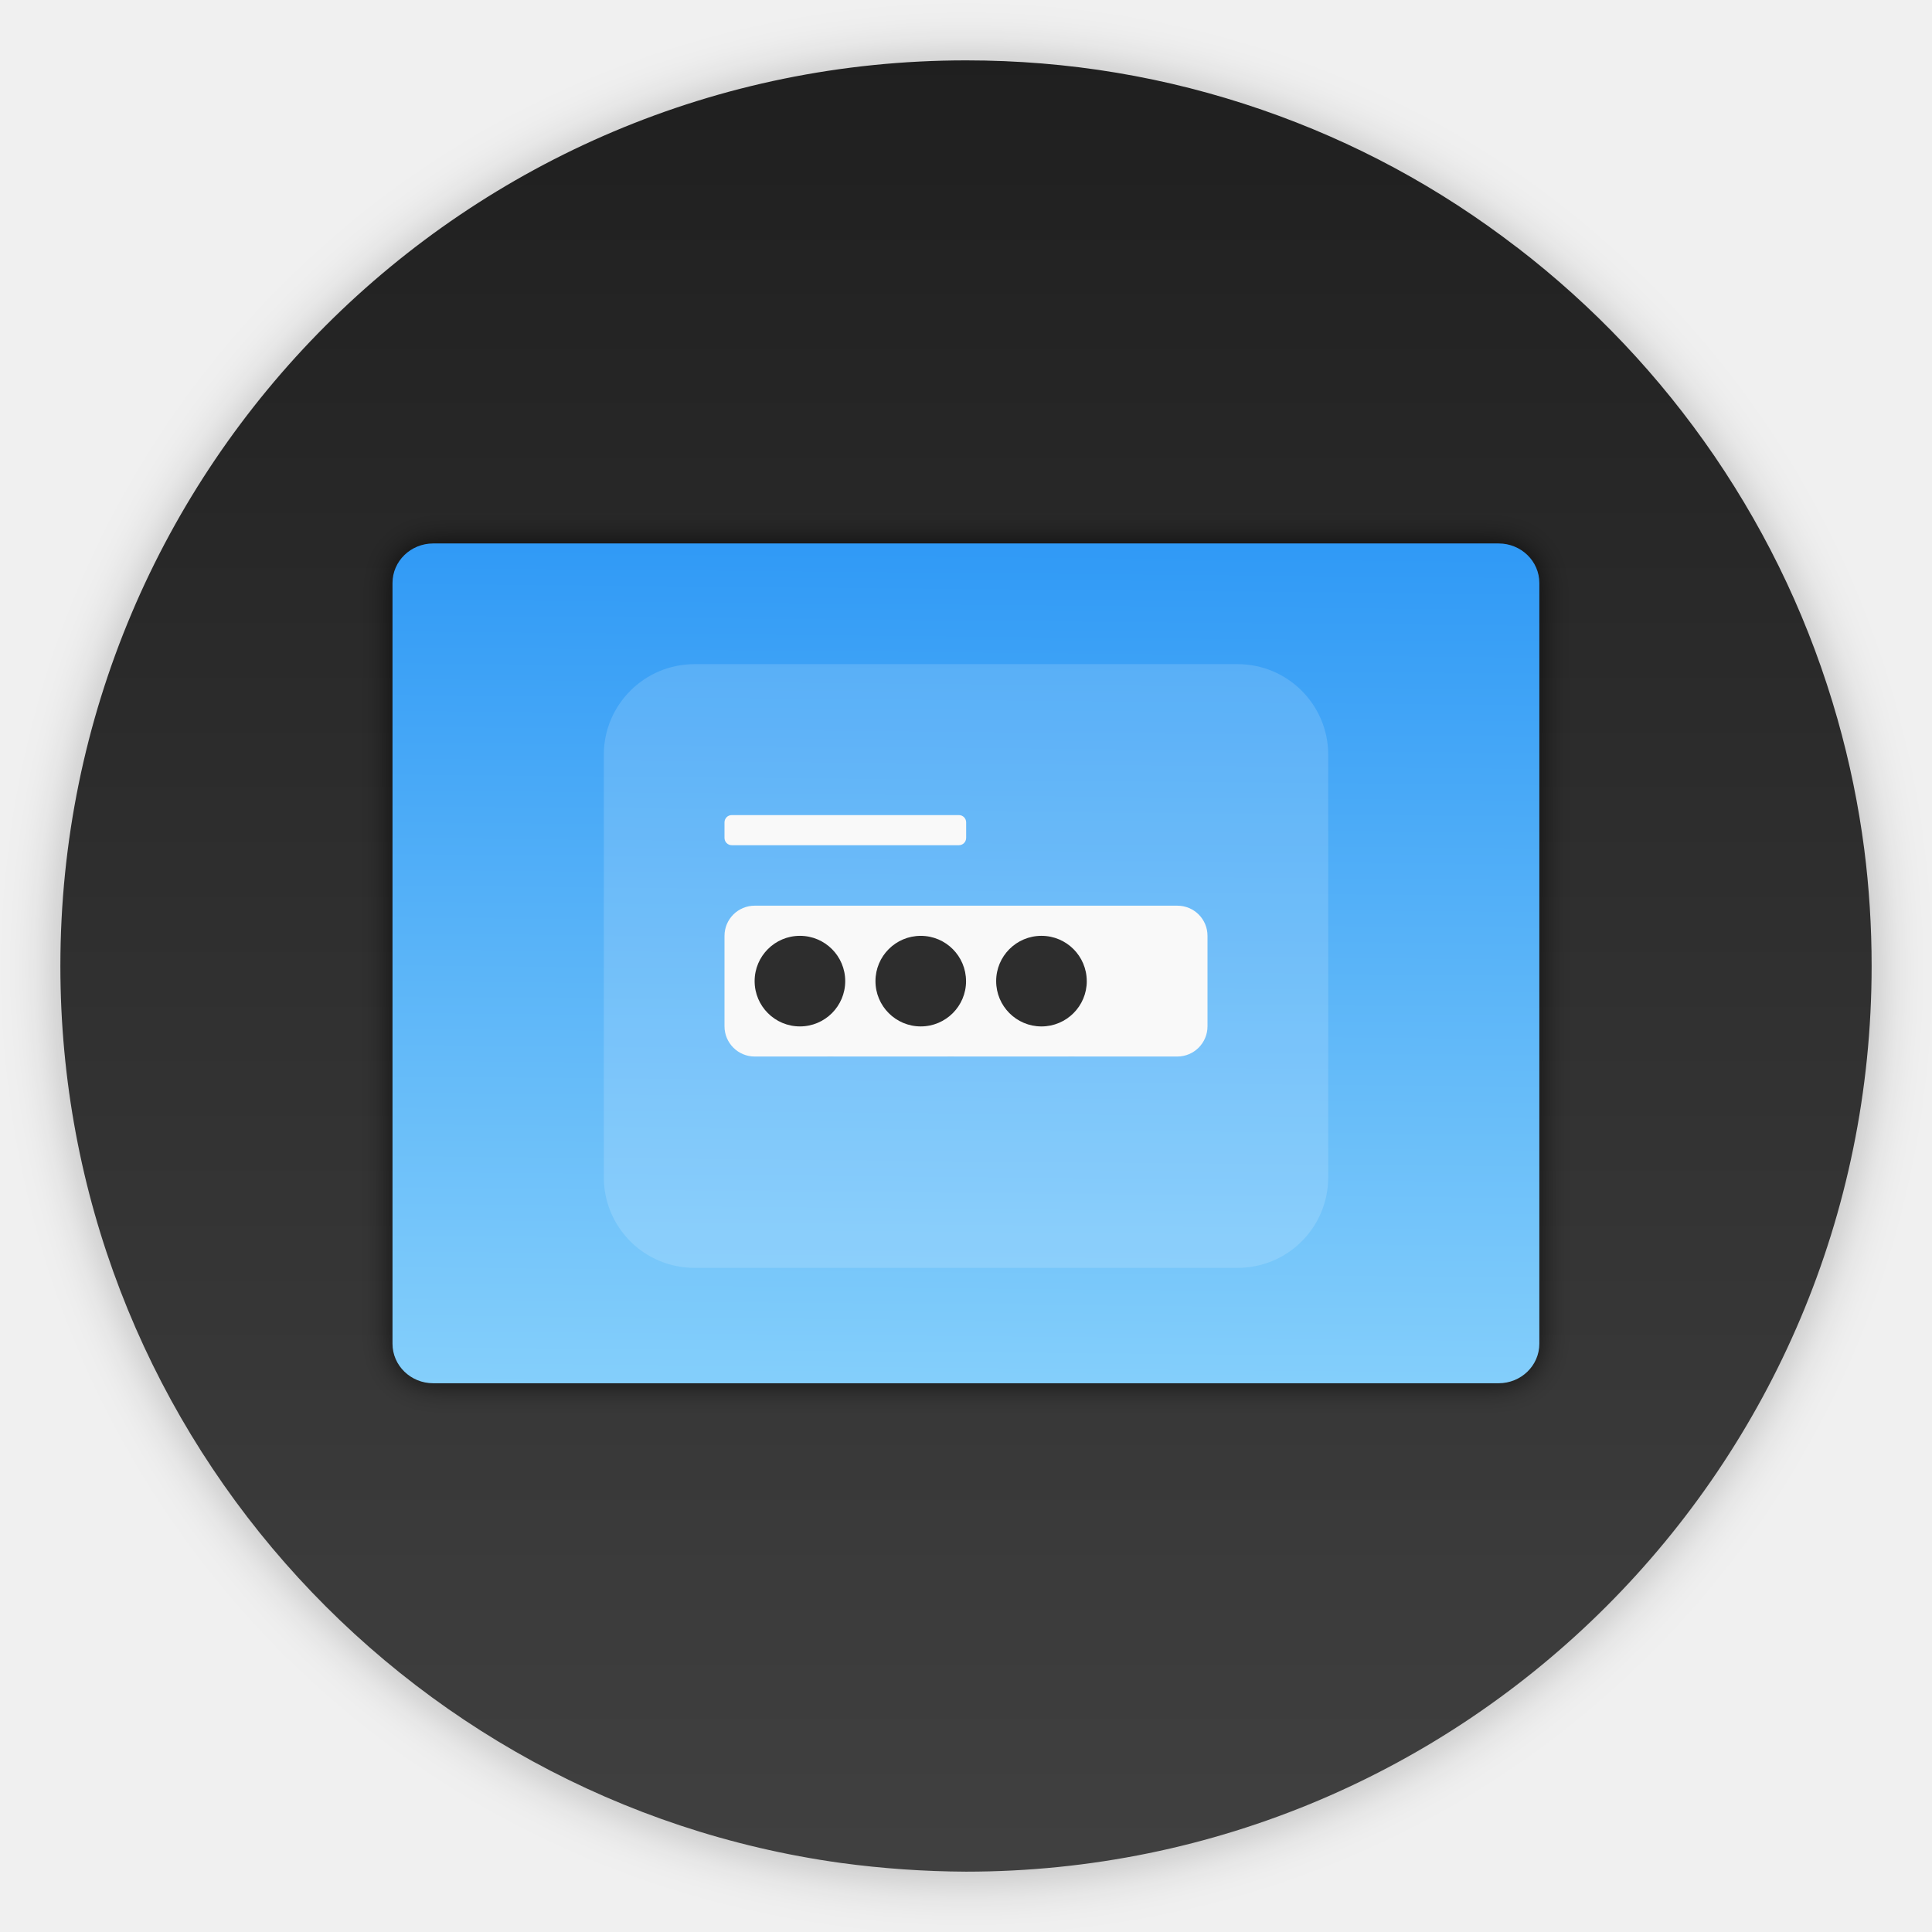
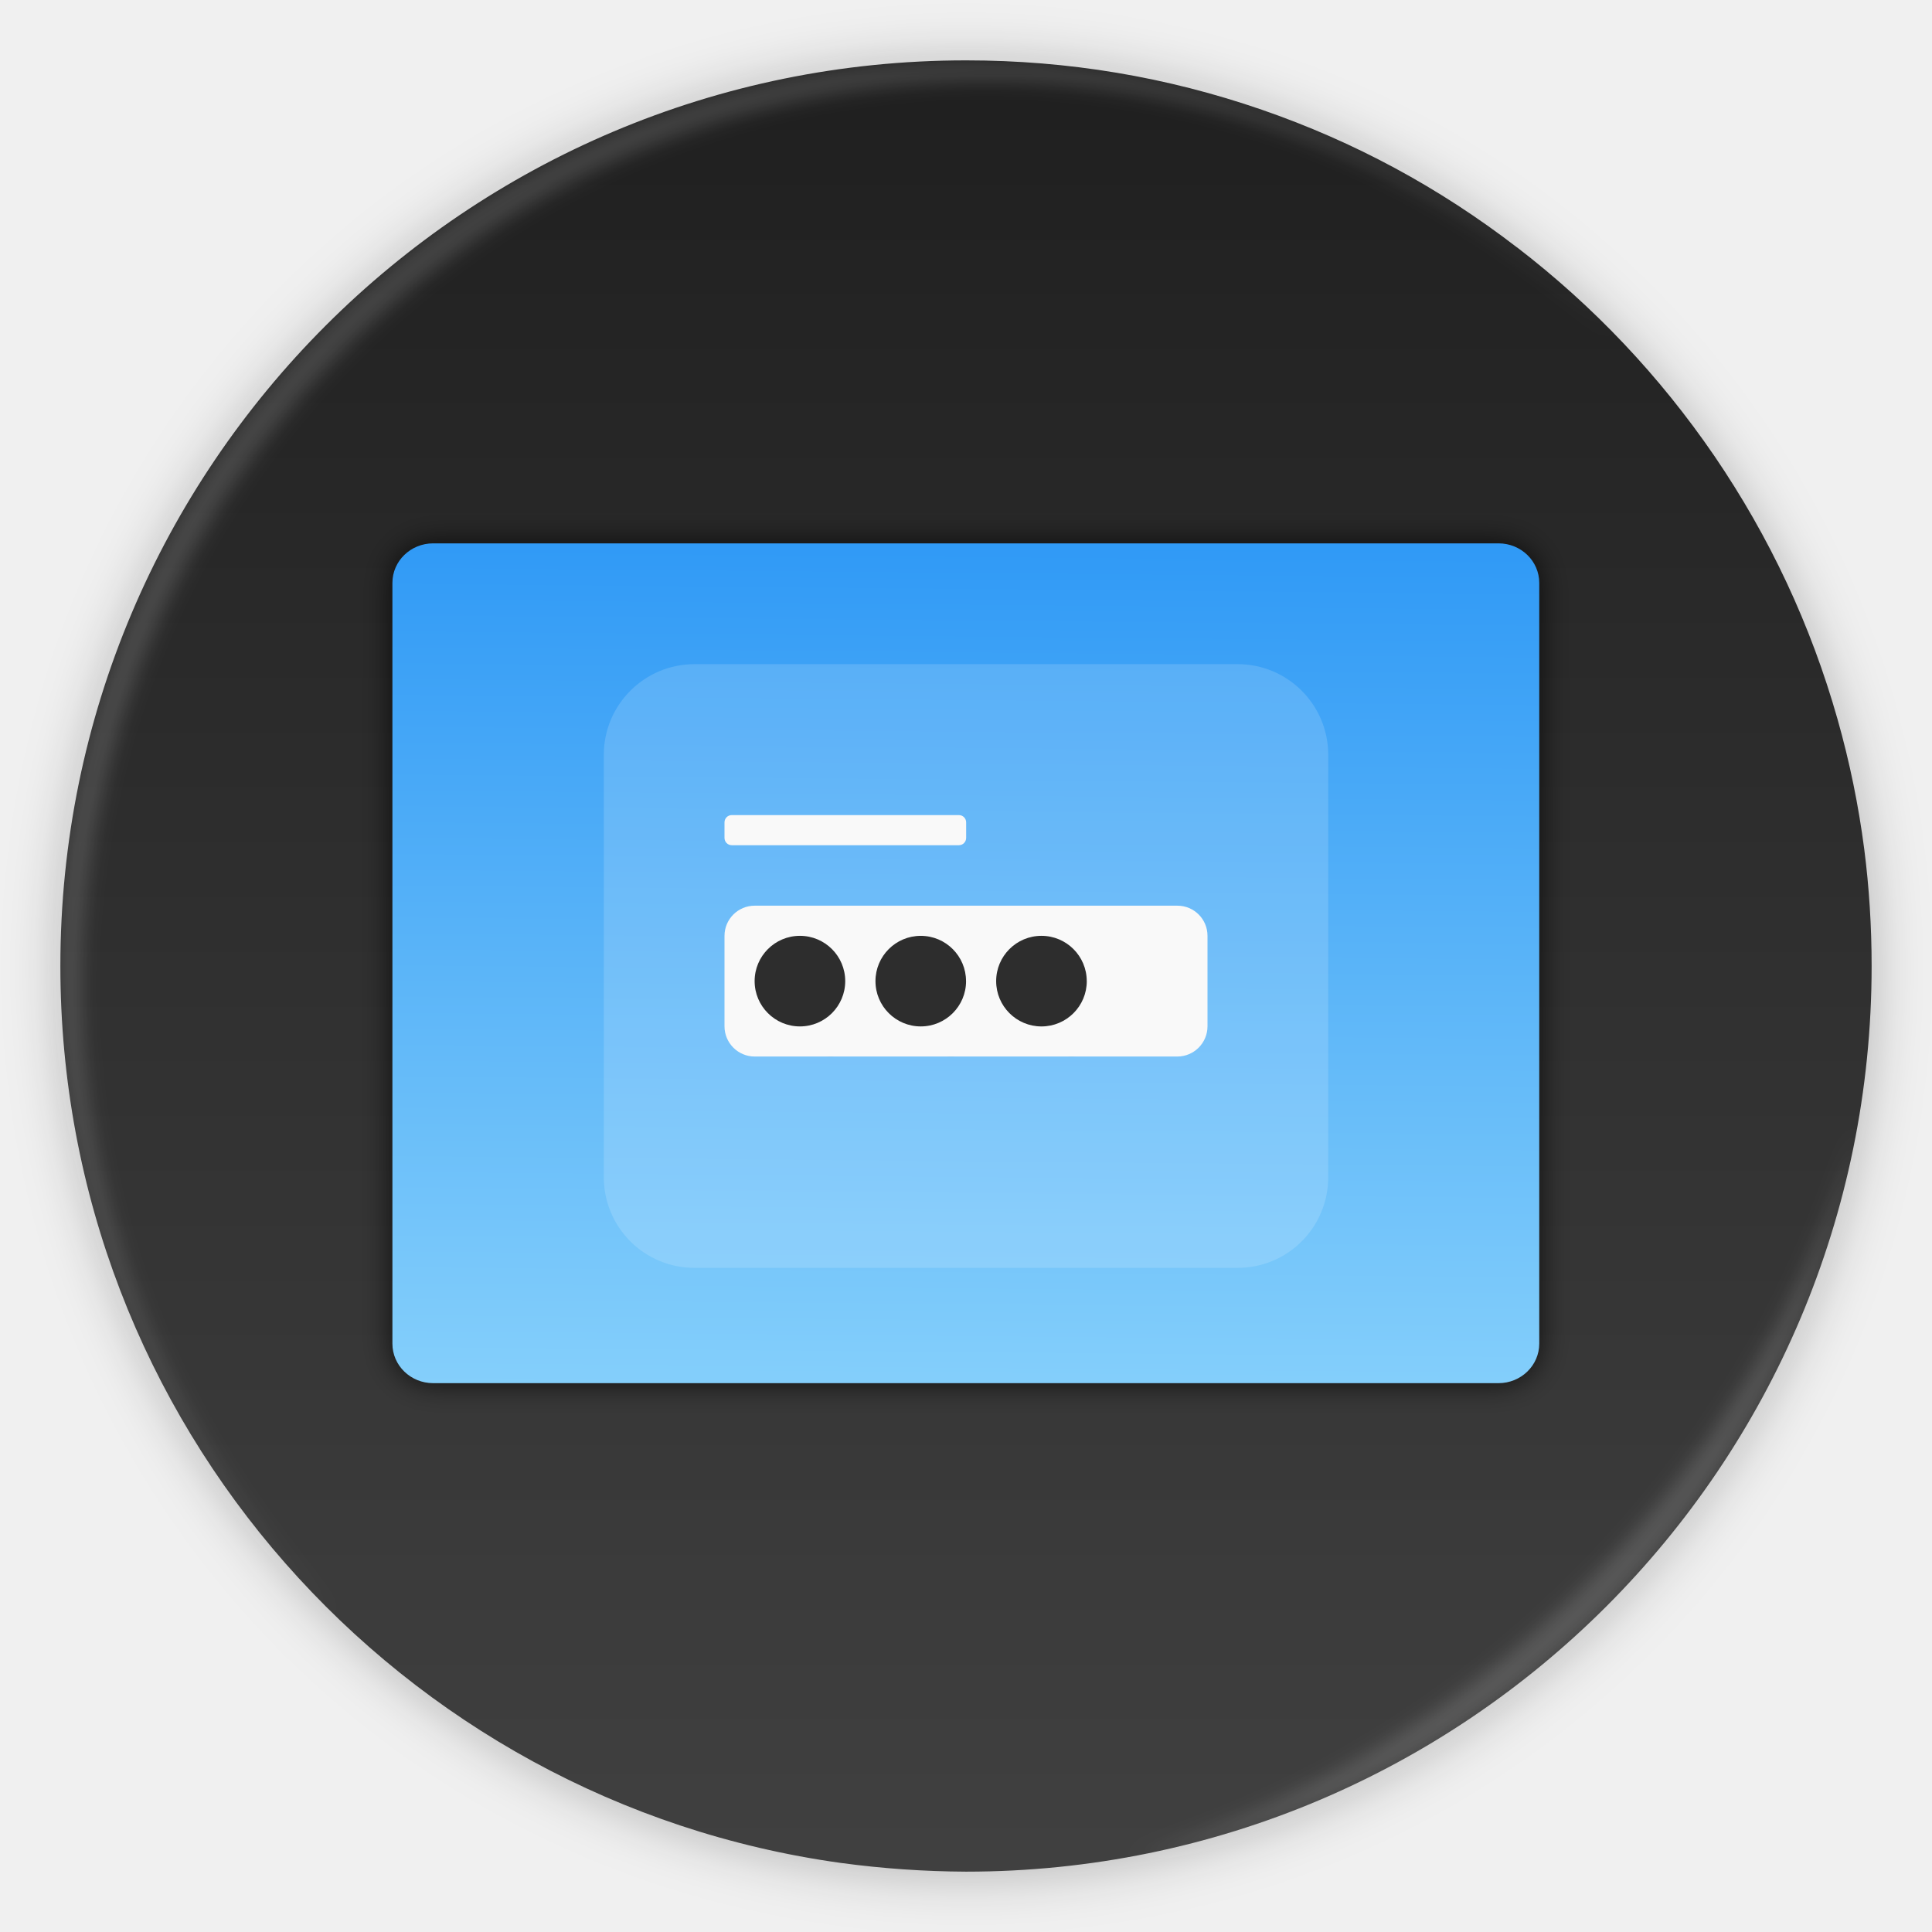
- <svg xmlns="http://www.w3.org/2000/svg" width="64" height="64">
+ <svg xmlns="http://www.w3.org/2000/svg" width="64" height="64" version="1.1">
  <defs>
    <linearGradient id="d" x1="409.57" x2="409.94" y1="542.8" y2="504.19" gradientTransform="matrix(1.0523 0 0 1.0276 -72.568 -8.693)" gradientUnits="userSpaceOnUse">
-       <stop offset="0" stop-color="#86d0fb" />
-       <stop offset="1" stop-color="#2794f5" />
+       <stop stop-color="#86d0fb" offset="0" />
+       <stop stop-color="#2794f5" offset="1" />
    </linearGradient>
    <linearGradient id="b" x1="519.2" x2="519.2" y1="1024.8" y2="4.8" gradientTransform="matrix(.06359 0 0 .06358 -.556 -.553)" gradientUnits="userSpaceOnUse">
-       <stop offset="0" stop-color="#606060" />
-       <stop offset=".02" stop-color="#414141" />
-       <stop offset="1" stop-color="#1e1e1e" />
+       <stop stop-color="#606060" offset="0" />
+       <stop stop-color="#414141" offset=".02" />
+       <stop stop-color="#1e1e1e" offset="1" />
    </linearGradient>
-     <filter id="a" width="1.072" height="1.072" x="-.036" y="-.036" color-interpolation-filters="sRGB">
+     <filter id="a" x="-.036" y="-.036" width="1.072" height="1.072" color-interpolation-filters="sRGB">
      <feGaussianBlur stdDeviation=".42" />
    </filter>
-     <filter id="c" width="1.063" height="1.084" x="-.032" y="-.042" color-interpolation-filters="sRGB">
+     <filter id="c" x="-.032" y="-.042" width="1.063" height="1.084" color-interpolation-filters="sRGB">
      <feGaussianBlur stdDeviation=".611" />
    </filter>
+     <filter id="filter26" x="-.014" y="-.014" width="1.028" height="1.028" color-interpolation-filters="sRGB">
+       <feGaussianBlur stdDeviation="0.298" />
+     </filter>
+     <filter id="filter25" x="-.03" y="-.03" width="1.059" height="1.059" color-interpolation-filters="sRGB">
+       <feGaussianBlur stdDeviation="0.298" />
+     </filter>
  </defs>
-   <circle cx="400.57" cy="531.8" r="14" filter="url(#a)" opacity=".25" transform="translate(-826.36 -1107.5) scale(2.1429)" />
+   <circle transform="translate(-826.36 -1107.5) scale(2.1429)" cx="400.57" cy="531.8" r="14" filter="url(#a)" opacity=".25" />
  <circle cx="32.02" cy="32.044" r="30.001" fill="none" />
-   <path fill="url(#b)" d="M50.249 8.193q-3.86-2.972-8.444-4.556Q37.068 2 32.003 2C15.433 2 2 15.432 2 32.001c0 15.158 11.245 27.684 25.845 29.71a31.977 31.977 0 0 0 4.158.29C48.57 61.999 62 48.567 62 32c0-1.31-.082-2.604-.244-3.866a29.932 29.932 0 0 0-.884-4.305q-1.33-4.69-4.082-8.726-2.722-3.977-6.54-6.912z" />
-   <g transform="matrix(.82048 0 0 .79623 -261.227 -390.567)">
-     <rect width="46.303" height="34.939" x="334.23" y="513.13" filter="url(#c)" opacity=".75" ry="1.644" />
-     <rect width="46.303" height="34.939" x="334.23" y="513.13" fill="url(#d)" ry="1.644" />
+   <path d="M50.249 8.193q-3.86-2.972-8.444-4.556Q37.068 2 32.003 2C15.433 2 2 15.432 2 32.001c0 15.158 11.245 27.684 25.845 29.71a31.977 31.977 0 0 0 4.158.29C48.57 61.999 62 48.567 62 32c0-1.31-.082-2.604-.244-3.866a29.932 29.932 0 0 0-.884-4.305q-1.33-4.69-4.082-8.726-2.722-3.977-6.54-6.912z" fill="url(#b)" />
+   <g transform="matrix(.82048 0 0 .79623 -261.23 -390.57)">
+     <rect x="334.23" y="513.13" width="46.303" height="34.939" ry="1.644" filter="url(#c)" opacity=".75" />
+     <rect x="334.23" y="513.13" width="46.303" height="34.939" ry="1.644" fill="url(#d)" />
  </g>
-   <path fill="#fff" fill-opacity=".987" d="M23.003 22.001h17.995a3.001 3.001 0 0 1 3.001 3.001v13.996a2.996 2.996 0 0 1-3.001 3.001H23.003a2.997 2.997 0 0 1-3.001-3.001V25.002a3.003 3.003 0 0 1 3.001-3.001" opacity=".15" />
-   <path d="M29 33.502a1.5 1.5 0 1 1-3 0 1.5 1.5 0 0 1 3 0m4 0a1.5 1.5 0 1 1-3.001 0 1.5 1.5 0 0 1 3 0m4.003 0a1.5 1.5 0 1 1-3 0 1.5 1.5 0 0 1 3 0" opacity=".1" />
+   <path d="M23.003 22.001h17.995a3.001 3.001 0 0 1 3.001 3.001v13.996a2.996 2.996 0 0 1-3.001 3.001H23.003a2.997 2.997 0 0 1-3.001-3.001V25.002a3.003 3.003 0 0 1 3.001-3.001" fill="#fff" fill-opacity=".987" opacity=".15" />
+   <path d="m29 33.502a1.5 1.5 0 1 1-3 0 1.5 1.5 0 0 1 3 0m4 0a1.5 1.5 0 1 1-3.001 0 1.5 1.5 0 0 1 3 0m4.003 0a1.5 1.5 0 1 1-3 0 1.5 1.5 0 0 1 3 0" opacity=".1" />
  <g stroke-width="3.78">
-     <path fill="#f9f9f9" d="M25.002 30.002h14c.552 0 .998.446.998.998v3a1.002 1.002 0 0 1-.998.999h-14A1.002 1.002 0 0 1 24 34v-3a1 1 0 0 1 1.002-.998" />
-     <path fill="#2d2d2d" d="M27.999 32.501a1.5 1.5 0 1 1-3.001 0 1.5 1.5 0 0 1 3.001 0m4.003 0a1.5 1.5 0 1 1-3.001 0 1.5 1.5 0 0 1 3 0m4 0a1.5 1.5 0 1 1-3.002 0 1.5 1.5 0 0 1 3.001 0" />
-     <path fill="#f9f9f9" d="M24.242 27.001h7.521a.24.24 0 0 1 .242.238v.518a.242.242 0 0 1-.242.242h-7.521a.242.242 0 0 1-.242-.242v-.518a.24.24 0 0 1 .242-.238" />
+     <path d="M25.002 30.002h14c.552 0 .998.446.998.998v3a1.002 1.002 0 0 1-.998.999h-14A1.002 1.002 0 0 1 24 34v-3a1 1 0 0 1 1.002-.998" fill="#f9f9f9" />
+     <path d="m27.999 32.501a1.5 1.5 0 1 1-3.001 0 1.5 1.5 0 0 1 3.001 0m4.003 0a1.5 1.5 0 1 1-3.001 0 1.5 1.5 0 0 1 3 0m4 0a1.5 1.5 0 1 1-3.002 0 1.5 1.5 0 0 1 3.001 0" fill="#2d2d2d" />
+     <path d="M24.242 27.001h7.521a.24.24 0 0 1 .242.238v.518a.242.242 0 0 1-.242.242h-7.521a.242.242 0 0 1-.242-.242v-.518a.24.24 0 0 1 .242-.238" fill="#f9f9f9" />
  </g>
+   <path d="m10.787 10.787c-11.752 11.752-11.752 30.674 0 42.426 0.119 0.119 0.242 0.229 0.362 0.345-11.399-11.775-11.288-30.431 0.345-42.065 11.634-11.634 30.289-11.744 42.065-0.345-0.116-0.12-0.227-0.243-0.345-0.362-11.752-11.752-30.674-11.752-42.426 0z" fill="#ffffff" filter="url(#filter26)" opacity=".15" />
+   <path d="m37.435 61.526c5.772-1.063 11.297-3.831 15.779-8.313s7.249-10.007 8.313-15.779c-1.592 5.433-4.606 10.657-9.02 15.072s-9.638 7.428-15.072 9.02z" fill="#ffffff" filter="url(#filter25)" opacity=".15" />
</svg>
